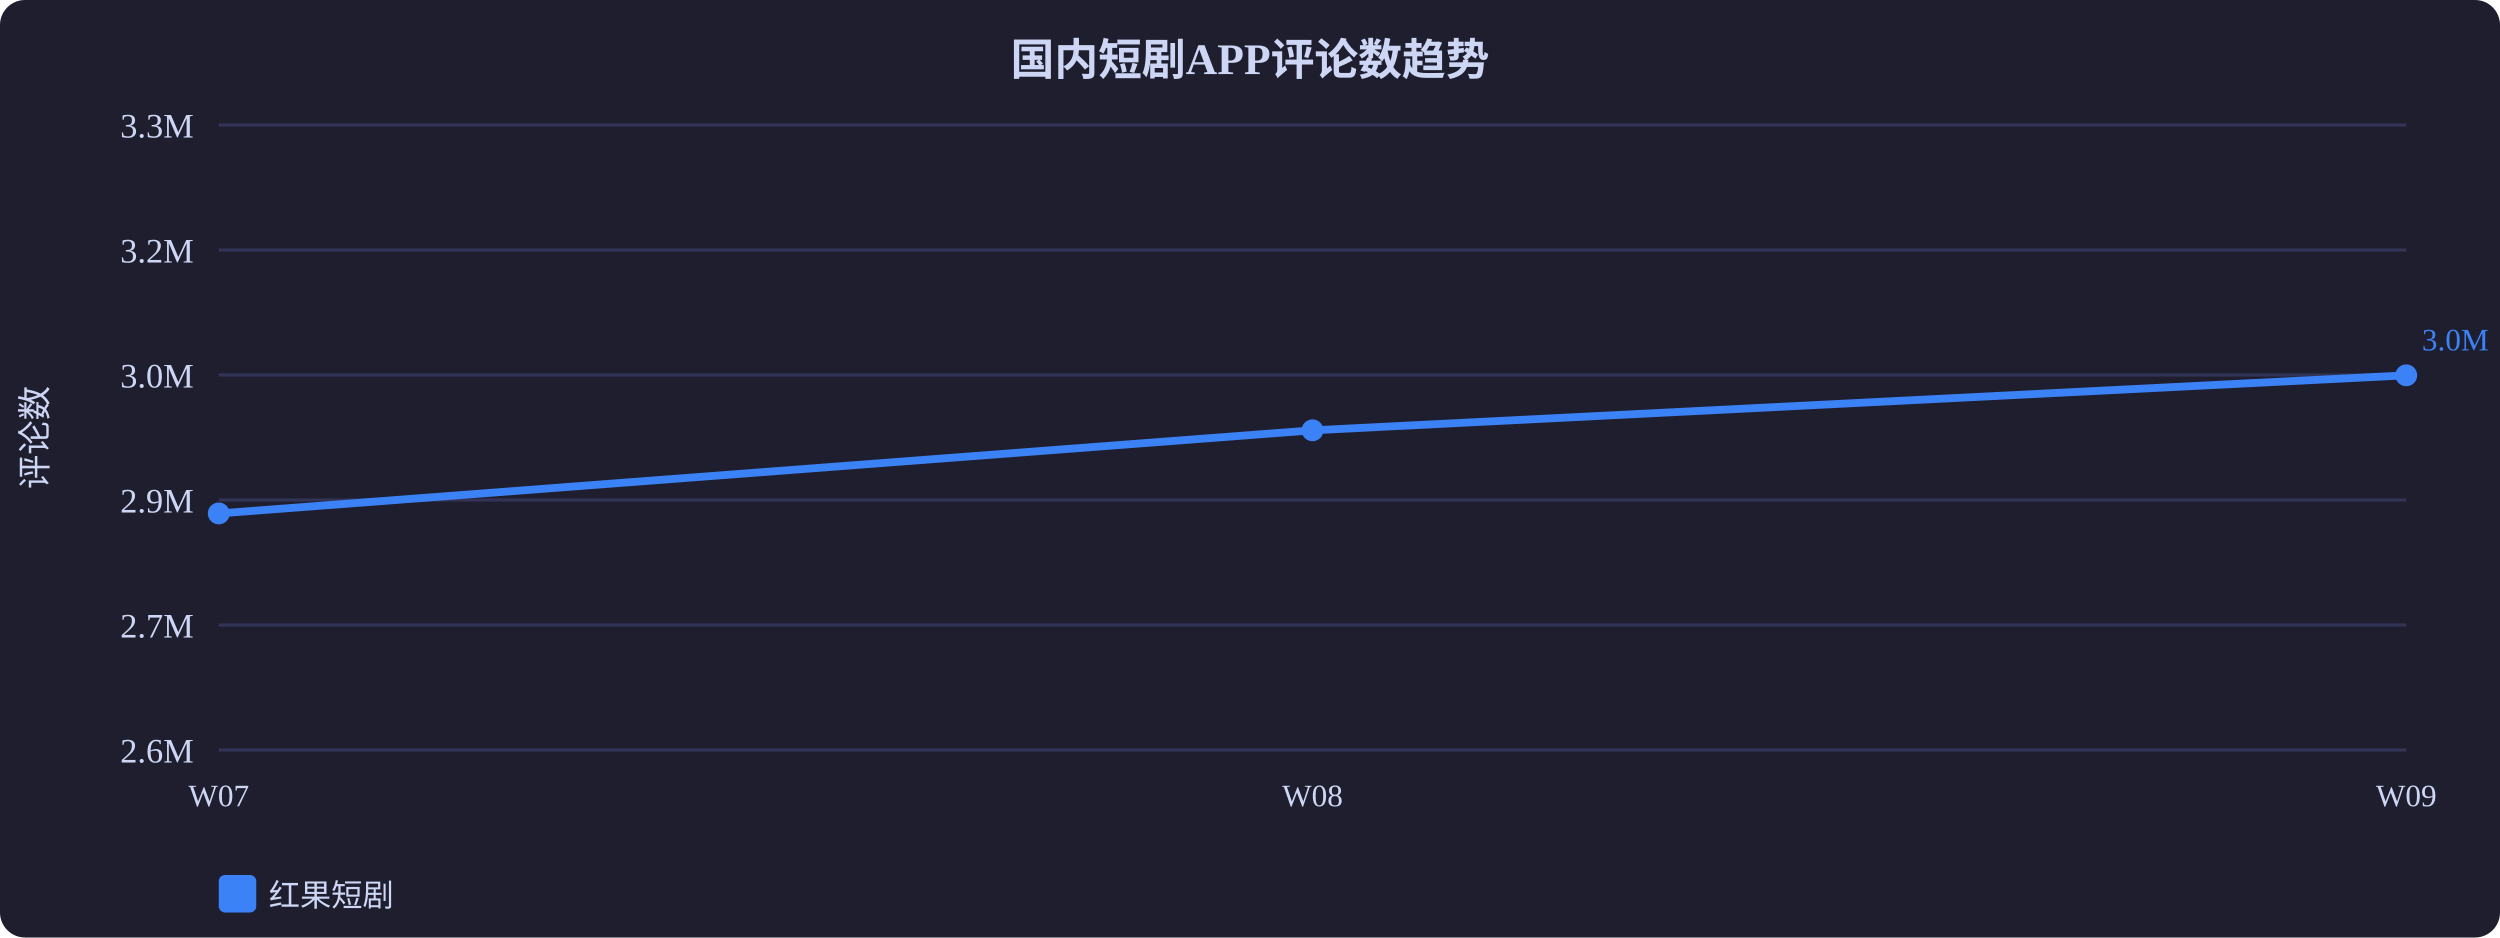
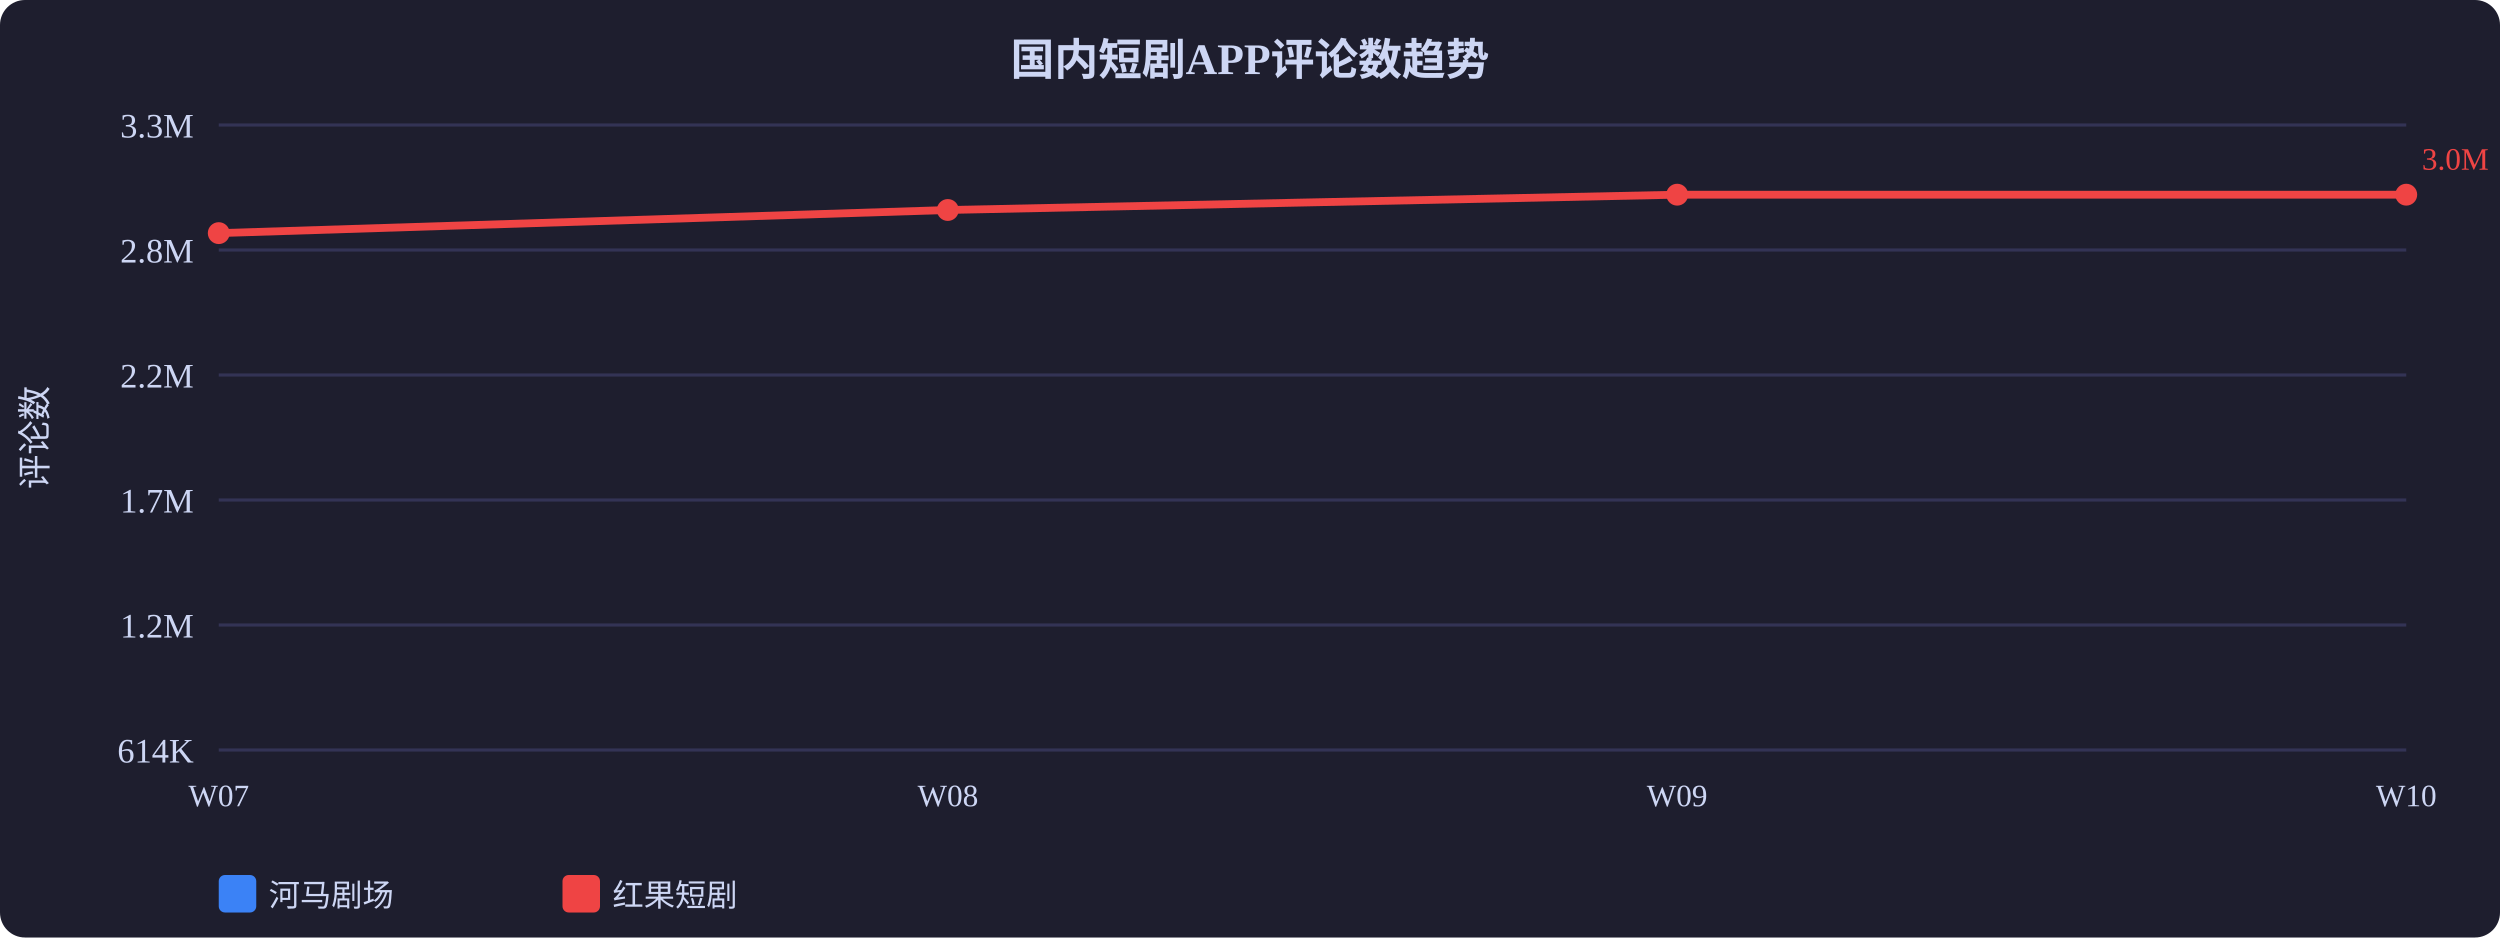
<svg xmlns="http://www.w3.org/2000/svg" viewBox="0 0 800 300">
  <rect width="800" height="300" fill="#1e1e2e" rx="8" />
  <text x="400.0" y="24" text-anchor="middle" fill="#cdd6f4" font-size="14" font-weight="bold">国内短剧APP评论数趋势</text>
  <line x1="70" y1="240.0" x2="770" y2="240.0" stroke="#333355" stroke-width="1" />
-   <text x="62" y="244.0" text-anchor="end" fill="#cdd6f4" font-size="11">2.6M</text>
+   <text x="62" y="244.0" text-anchor="end" fill="#cdd6f4" font-size="11">614K</text>
  <line x1="70" y1="200.0" x2="770" y2="200.0" stroke="#333355" stroke-width="1" />
-   <text x="62" y="204.0" text-anchor="end" fill="#cdd6f4" font-size="11">2.7M</text>
+   <text x="62" y="204.0" text-anchor="end" fill="#cdd6f4" font-size="11">1.2M</text>
  <line x1="70" y1="160.0" x2="770" y2="160.0" stroke="#333355" stroke-width="1" />
-   <text x="62" y="164.0" text-anchor="end" fill="#cdd6f4" font-size="11">2.9M</text>
+   <text x="62" y="164.0" text-anchor="end" fill="#cdd6f4" font-size="11">1.7M</text>
  <line x1="70" y1="120.0" x2="770" y2="120.0" stroke="#333355" stroke-width="1" />
-   <text x="62" y="124.0" text-anchor="end" fill="#cdd6f4" font-size="11">3.0M</text>
+   <text x="62" y="124.0" text-anchor="end" fill="#cdd6f4" font-size="11">2.2M</text>
  <line x1="70" y1="80.0" x2="770" y2="80.0" stroke="#333355" stroke-width="1" />
-   <text x="62" y="84.0" text-anchor="end" fill="#cdd6f4" font-size="11">3.2M</text>
+   <text x="62" y="84.0" text-anchor="end" fill="#cdd6f4" font-size="11">2.8M</text>
  <line x1="70" y1="40.0" x2="770" y2="40.0" stroke="#333355" stroke-width="1" />
  <text x="62" y="44.0" text-anchor="end" fill="#cdd6f4" font-size="11">3.3M</text>
  <text x="15" y="140.0" text-anchor="middle" fill="#cdd6f4" font-size="11" transform="rotate(-90, 15, 140.0)">评论数</text>
-   <path d="M 70.0,164.3 L 420.0,137.7 L 770.0,120.1" fill="none" stroke="#3b82f6" stroke-width="2.5" />
-   <circle cx="70.0" cy="164.3" r="3.5" fill="#3b82f6" />
-   <circle cx="420.0" cy="137.7" r="3.5" fill="#3b82f6" />
-   <circle cx="770.0" cy="120.1" r="3.5" fill="#3b82f6" />
-   <text x="775.0" y="112.129" fill="#3b82f6" font-size="10">3.0M</text>
+   <path d="M 70.0,74.6 L 303.3,67.2 L 536.7,62.3 L 770.0,62.3" fill="none" stroke="#ef4444" stroke-width="2.5" />
+   <circle cx="70.0" cy="74.6" r="3.5" fill="#ef4444" />
+   <circle cx="303.3" cy="67.2" r="3.5" fill="#ef4444" />
+   <circle cx="536.7" cy="62.3" r="3.5" fill="#ef4444" />
+   <circle cx="770.0" cy="62.3" r="3.5" fill="#ef4444" />
+   <text x="775.0" y="54.307" fill="#ef4444" font-size="10">3.0M</text>
  <text x="70.0" y="258" text-anchor="middle" fill="#cdd6f4" font-size="10">W07</text>
-   <text x="420.0" y="258" text-anchor="middle" fill="#cdd6f4" font-size="10">W08</text>
-   <text x="770.0" y="258" text-anchor="middle" fill="#cdd6f4" font-size="10">W09</text>
+   <text x="303.333" y="258" text-anchor="middle" fill="#cdd6f4" font-size="10">W08</text>
+   <text x="536.667" y="258" text-anchor="middle" fill="#cdd6f4" font-size="10">W09</text>
+   <text x="770.0" y="258" text-anchor="middle" fill="#cdd6f4" font-size="10">W10</text>
  <rect x="70" y="280" width="12" height="12" rx="2" fill="#3b82f6" />
-   <text x="86" y="290" fill="#cdd6f4" font-size="10">红果短剧</text>
+   <text x="86" y="290" fill="#cdd6f4" font-size="10">河马剧场</text>
+   <rect x="180" y="280" width="12" height="12" rx="2" fill="#ef4444" />
+   <text x="196" y="290" fill="#cdd6f4" font-size="10">红果短剧</text>
</svg>
